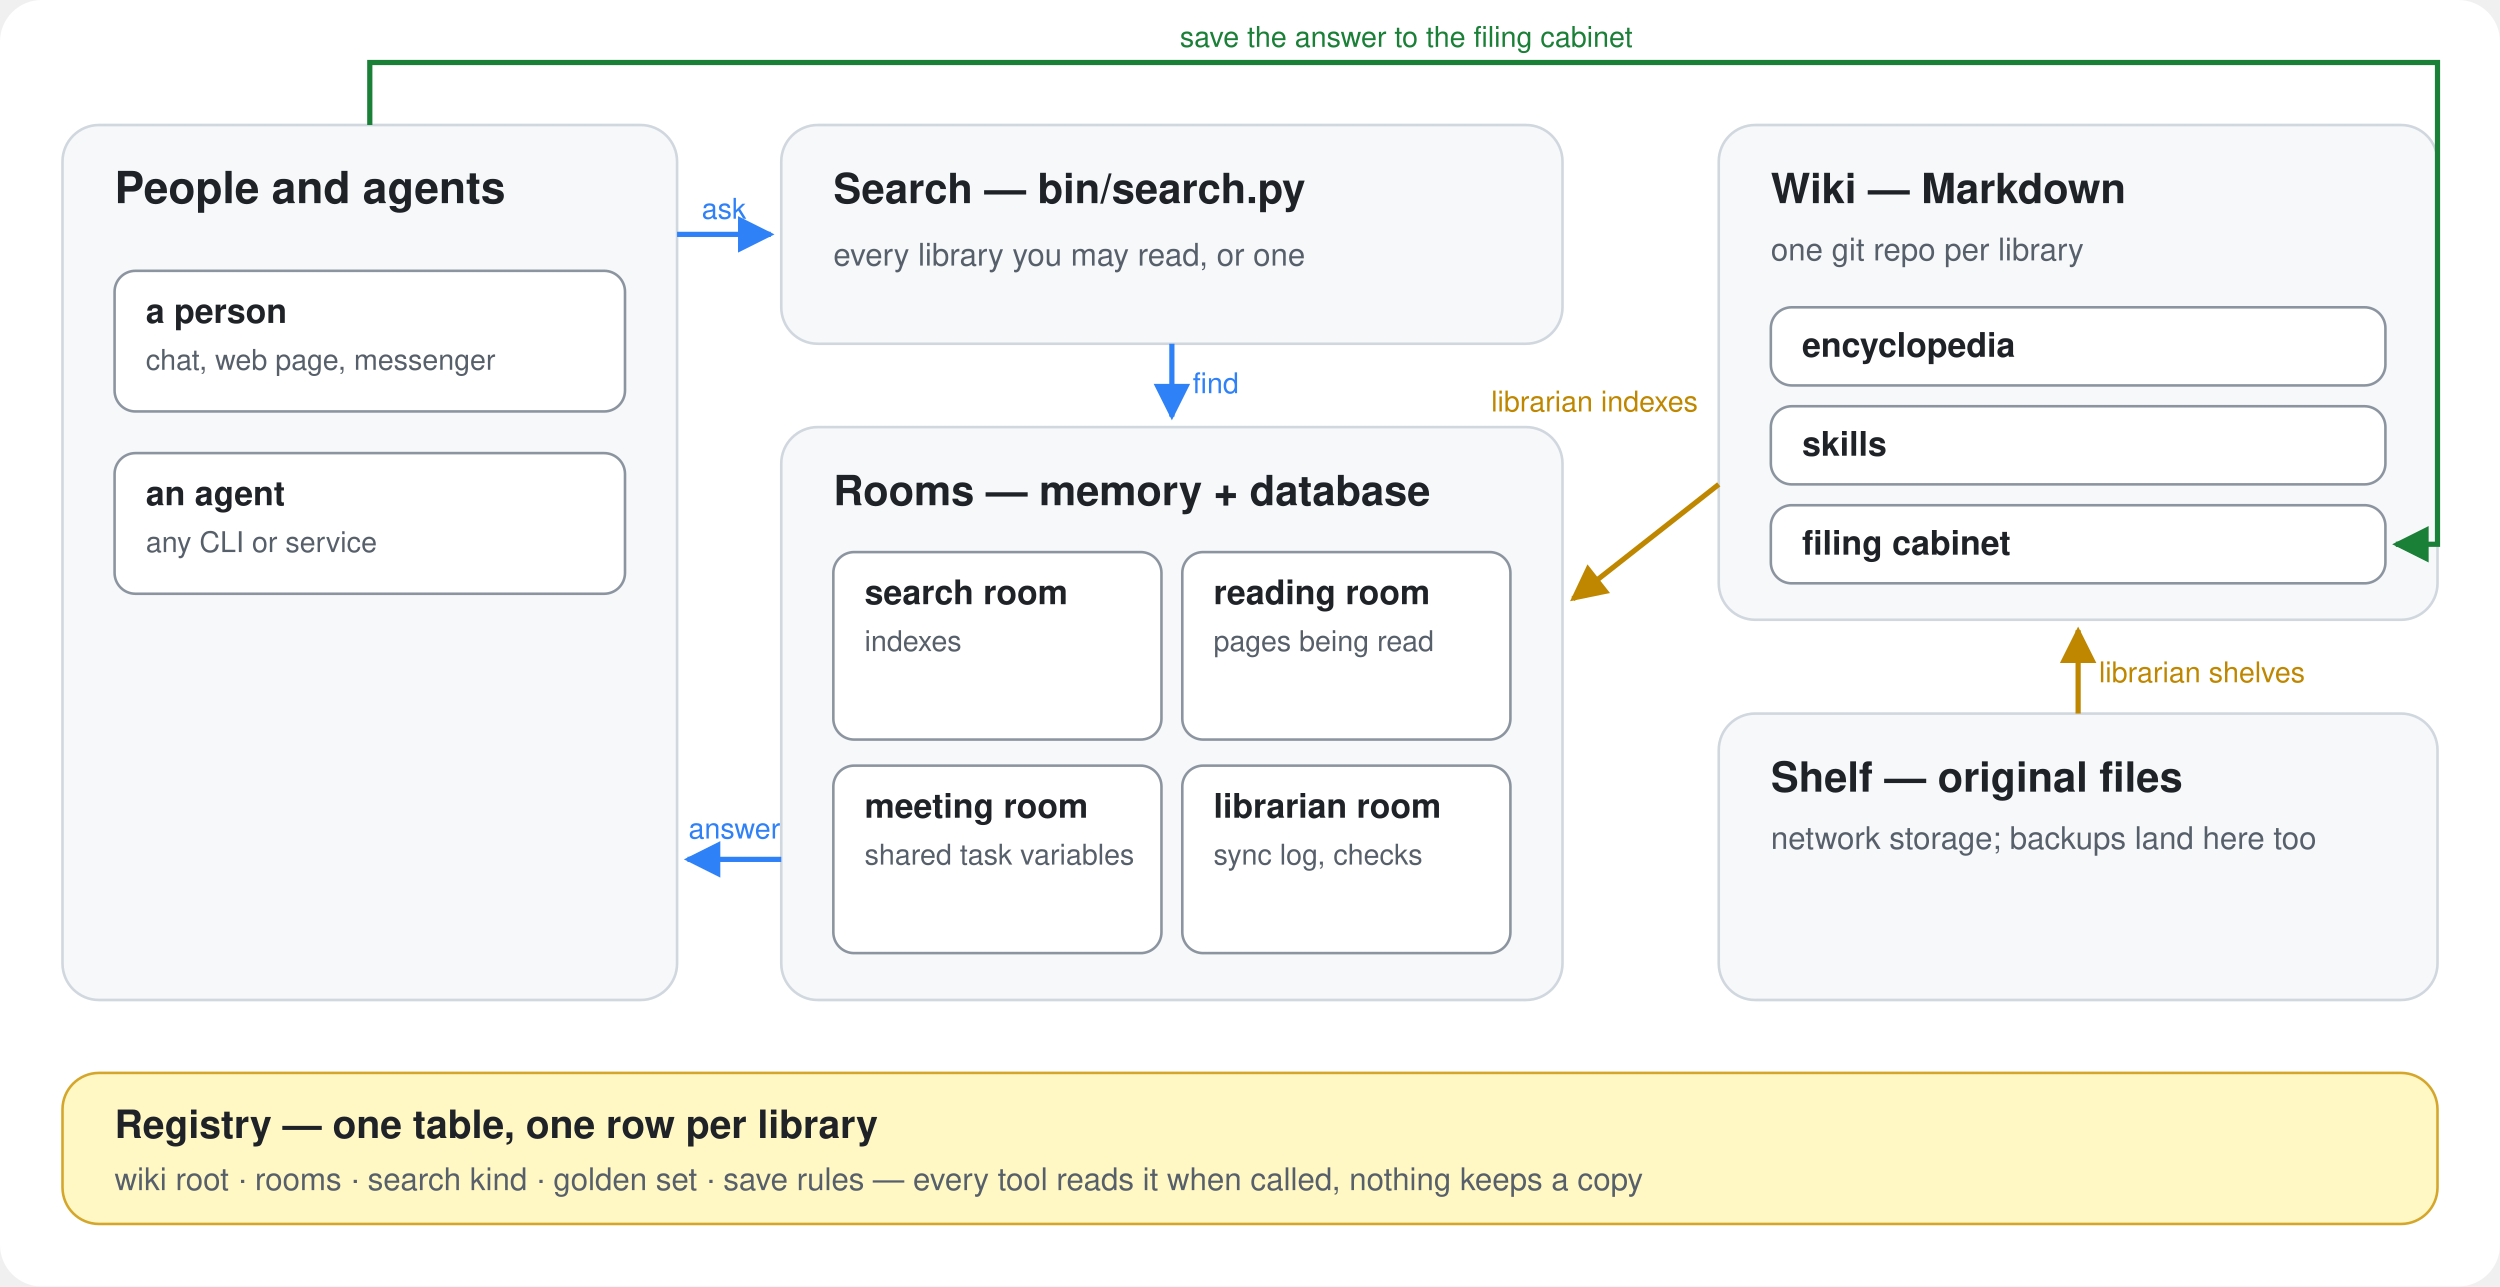
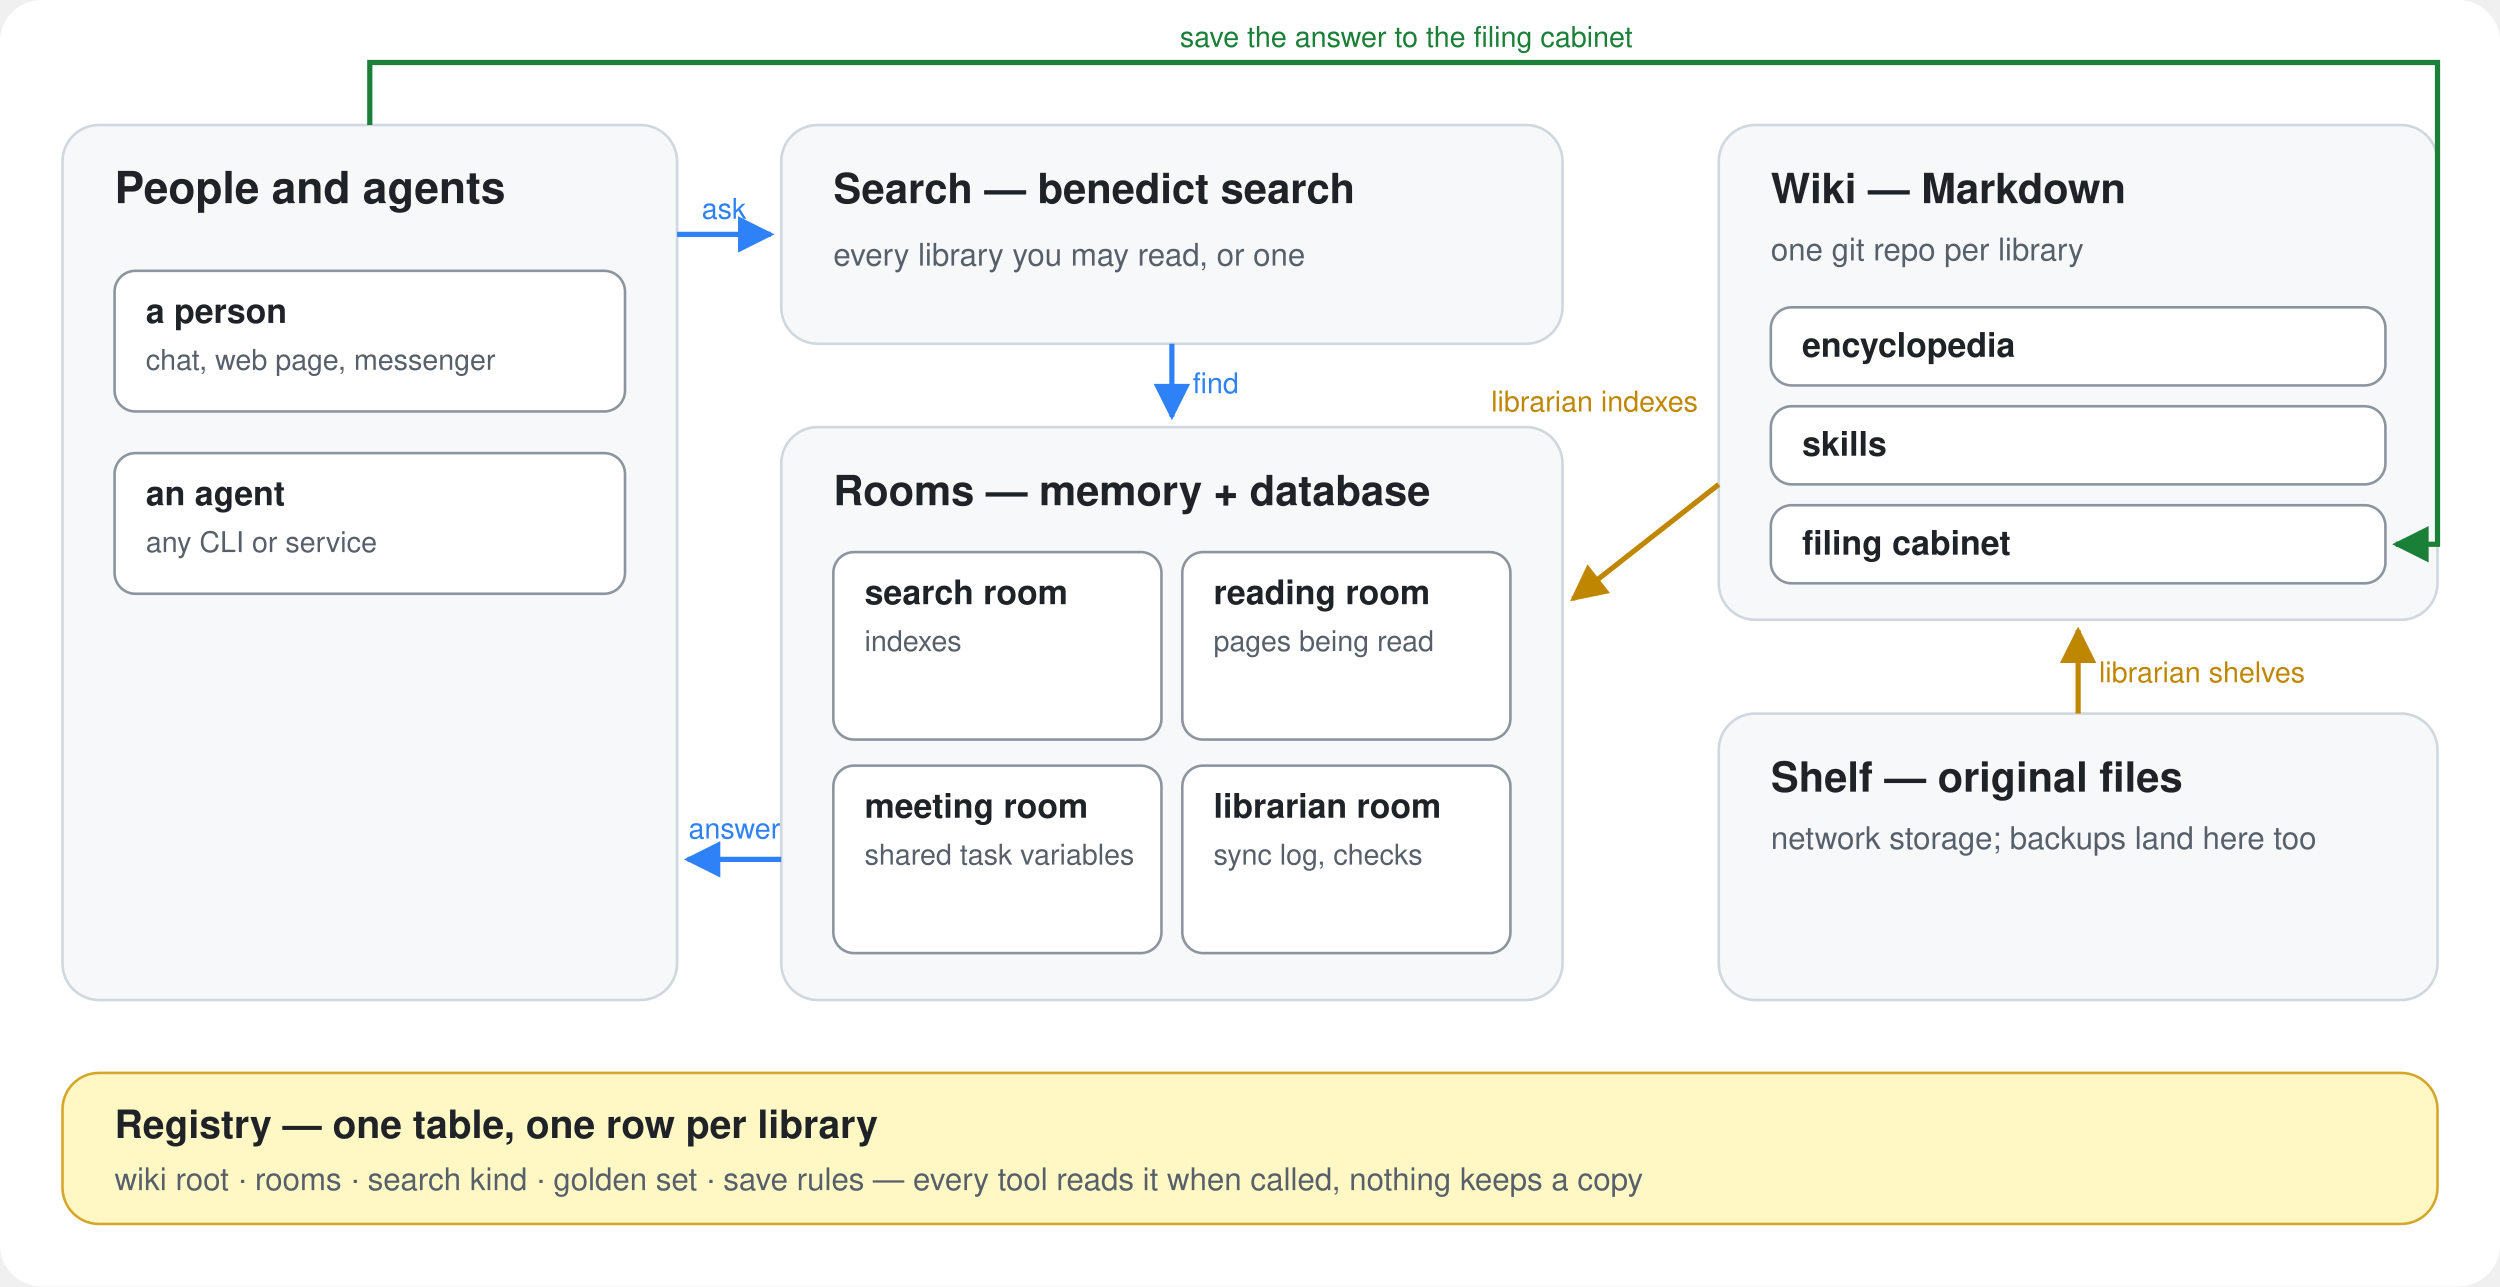
<svg xmlns="http://www.w3.org/2000/svg" width="960" height="494" viewBox="0 0 960 494" font-family="-apple-system, 'Segoe UI', Helvetica, Arial, sans-serif">
  <defs>
    <marker id="b" viewBox="0 0 10 10" refX="9" refY="5" markerWidth="7" markerHeight="7" orient="auto-start-reverse">
      <path d="M0,0 L10,5 L0,10 z" fill="#2F81F7" />
    </marker>
    <marker id="o" viewBox="0 0 10 10" refX="9" refY="5" markerWidth="7" markerHeight="7" orient="auto-start-reverse">
      <path d="M0,0 L10,5 L0,10 z" fill="#BF8700" />
    </marker>
    <marker id="g" viewBox="0 0 10 10" refX="9" refY="5" markerWidth="7" markerHeight="7" orient="auto-start-reverse">
      <path d="M0,0 L10,5 L0,10 z" fill="#1A7F37" />
    </marker>
  </defs>
  <rect width="960" height="494" rx="16" fill="#FFFFFF" />
  <rect x="24" y="48" width="236" height="336" rx="14" fill="#F6F8FA" stroke="#D0D7DE" />
  <text x="44" y="78" font-size="17" font-weight="700" fill="#1F2328">People and agents</text>
  <rect x="44" y="104" width="196" height="54" rx="8" fill="#FFFFFF" stroke="#8C959F" />
  <text x="56" y="124" font-size="13" font-weight="600" fill="#1F2328">a person</text>
  <text x="56" y="142" font-size="11" fill="#57606A">chat, web page, messenger</text>
  <rect x="44" y="174" width="196" height="54" rx="8" fill="#FFFFFF" stroke="#8C959F" />
  <text x="56" y="194" font-size="13" font-weight="600" fill="#1F2328">an agent</text>
  <text x="56" y="212" font-size="11" fill="#57606A">any CLI or service</text>
  <rect x="300" y="48" width="300" height="84" rx="14" fill="#F6F8FA" stroke="#D0D7DE" />
-   <text x="320" y="78" font-size="16" font-weight="700" fill="#1F2328">Search — bin/search.py</text>
+   <text x="320" y="78" font-size="16" font-weight="700" fill="#1F2328">Search — benedict search</text>
  <text x="320" y="102" font-size="12" fill="#57606A">every library you may read, or one</text>
  <rect x="300" y="164" width="300" height="220" rx="14" fill="#F6F8FA" stroke="#D0D7DE" />
  <text x="320" y="194" font-size="16" font-weight="700" fill="#1F2328">Rooms — memory + database</text>
  <rect x="320" y="212" width="126" height="72" rx="8" fill="#FFFFFF" stroke="#8C959F" />
  <text x="332" y="232" font-size="13" font-weight="600" fill="#1F2328">search room</text>
  <text x="332" y="250" font-size="11" fill="#57606A">indexes</text>
  <rect x="454" y="212" width="126" height="72" rx="8" fill="#FFFFFF" stroke="#8C959F" />
  <text x="466" y="232" font-size="13" font-weight="600" fill="#1F2328">reading room</text>
  <text x="466" y="250" font-size="11" fill="#57606A">pages being read</text>
  <rect x="320" y="294" width="126" height="72" rx="8" fill="#FFFFFF" stroke="#8C959F" />
  <text x="332" y="314" font-size="13" font-weight="600" fill="#1F2328">meeting room</text>
  <text x="332" y="332" font-size="11" fill="#57606A">shared task variables</text>
  <rect x="454" y="294" width="126" height="72" rx="8" fill="#FFFFFF" stroke="#8C959F" />
  <text x="466" y="314" font-size="13" font-weight="600" fill="#1F2328">librarian room</text>
  <text x="466" y="332" font-size="11" fill="#57606A">sync log, checks</text>
  <rect x="660" y="48" width="276" height="190" rx="14" fill="#F6F8FA" stroke="#D0D7DE" />
  <text x="680" y="78" font-size="16" font-weight="700" fill="#1F2328">Wiki — Markdown</text>
  <text x="680" y="100" font-size="12" fill="#57606A">one git repo per library</text>
  <rect x="680" y="118" width="236" height="30" rx="8" fill="#FFFFFF" stroke="#8C959F" />
  <text x="692" y="137.0" font-size="13" font-weight="600" fill="#1F2328">encyclopedia</text>
  <rect x="680" y="156" width="236" height="30" rx="8" fill="#FFFFFF" stroke="#8C959F" />
  <text x="692" y="175.0" font-size="13" font-weight="600" fill="#1F2328">skills</text>
  <rect x="680" y="194" width="236" height="30" rx="8" fill="#FFFFFF" stroke="#8C959F" />
  <text x="692" y="213.0" font-size="13" font-weight="600" fill="#1F2328">filing cabinet</text>
  <rect x="660" y="274" width="276" height="110" rx="14" fill="#F6F8FA" stroke="#D0D7DE" />
  <text x="680" y="304" font-size="16" font-weight="700" fill="#1F2328">Shelf — original files</text>
  <text x="680" y="326" font-size="12" fill="#57606A">network storage; backups land here too</text>
  <rect x="24" y="412" width="912" height="58" rx="14" fill="#FFF8C5" stroke="#D4A72C" />
  <text x="44" y="437" font-size="15" font-weight="700" fill="#1F2328">Registry — one table, one row per library</text>
  <text x="44" y="457" font-size="12" fill="#57606A">wiki root · rooms · search kind · golden set · save rules — every tool reads it when called, nothing keeps a copy</text>
  <path d="M260,90 H296" fill="none" stroke="#2F81F7" stroke-width="2" marker-end="url(#b)" />
  <text x="278" y="84" font-size="11" text-anchor="middle" fill="#2F81F7">ask</text>
  <path d="M450,132 V160" fill="none" stroke="#2F81F7" stroke-width="2" marker-end="url(#b)" />
  <text x="458" y="151" font-size="11" fill="#2F81F7">find</text>
  <path d="M300,330 H264" fill="none" stroke="#2F81F7" stroke-width="2" marker-end="url(#b)" />
  <text x="282" y="322" font-size="11" text-anchor="middle" fill="#2F81F7">answer</text>
  <path d="M660,186 L604,230" fill="none" stroke="#BF8700" stroke-width="2" marker-end="url(#o)" />
  <text x="652" y="158" font-size="11" text-anchor="end" fill="#BF8700">librarian indexes</text>
  <path d="M798,274 V242" fill="none" stroke="#BF8700" stroke-width="2" marker-end="url(#o)" />
  <text x="806" y="262" font-size="11" fill="#BF8700">librarian shelves</text>
  <path d="M142,48 V24 H936 V209 H920" fill="none" stroke="#1A7F37" stroke-width="2" marker-end="url(#g)" />
  <text x="540" y="18" font-size="11" text-anchor="middle" fill="#1A7F37">save the answer to the filing cabinet</text>
</svg>
